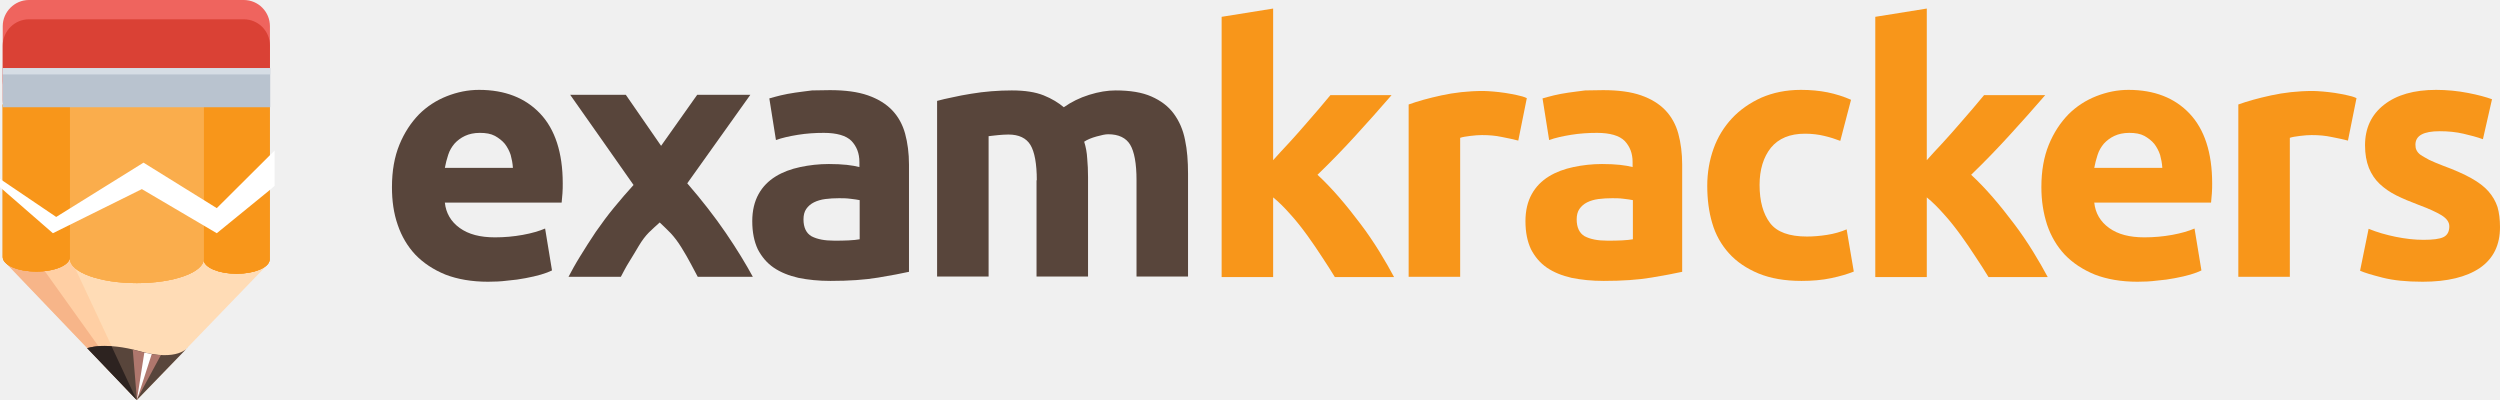
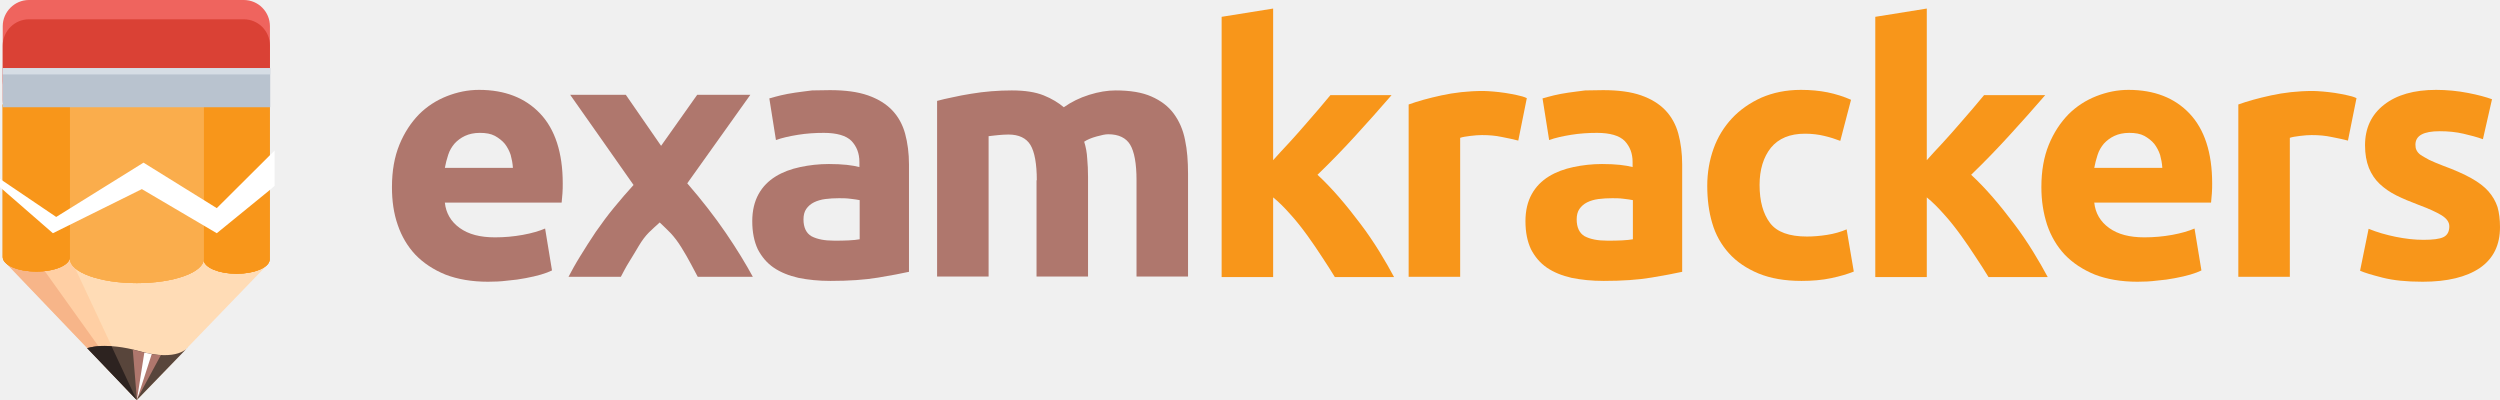
<svg xmlns="http://www.w3.org/2000/svg" width="250" height="40" viewBox="0 0 250 40" fill="none">
-   <path d="M39.196 18.718C39.196 17.092 39.444 15.686 39.94 14.473C40.436 13.26 41.097 12.267 41.896 11.44C42.694 10.641 43.631 10.034 44.678 9.621C45.724 9.207 46.799 8.987 47.901 8.987C50.49 8.987 52.528 9.786 54.016 11.358C55.503 12.929 56.274 15.272 56.274 18.332C56.274 18.635 56.274 18.966 56.247 19.325C56.219 19.683 56.192 19.986 56.164 20.262H44.485C44.595 21.309 45.091 22.164 45.972 22.798C46.854 23.432 48.011 23.735 49.498 23.735C50.435 23.735 51.371 23.653 52.28 23.487C53.189 23.322 53.933 23.101 54.511 22.853L55.2 27.043C54.925 27.181 54.567 27.319 54.098 27.457C53.63 27.595 53.134 27.705 52.556 27.815C52.005 27.926 51.399 28.008 50.738 28.063C50.104 28.146 49.443 28.174 48.81 28.174C47.184 28.174 45.752 27.926 44.54 27.457C43.328 26.961 42.337 26.299 41.538 25.472C40.739 24.617 40.16 23.625 39.775 22.495C39.362 21.309 39.196 20.069 39.196 18.718ZM51.289 16.761C51.261 16.32 51.178 15.906 51.068 15.493C50.931 15.079 50.738 14.721 50.49 14.39C50.214 14.059 49.884 13.811 49.498 13.591C49.085 13.37 48.589 13.287 47.983 13.287C47.405 13.287 46.909 13.398 46.496 13.591C46.083 13.784 45.724 14.059 45.449 14.363C45.174 14.693 44.953 15.052 44.816 15.493C44.678 15.906 44.568 16.347 44.485 16.788H51.289V16.761Z" fill="#58453B" />
-   <path d="M66.109 14.583L69.717 9.483H75.033L68.725 18.332C70.158 19.986 71.453 21.64 72.582 23.294C73.711 24.948 74.593 26.409 75.281 27.677H69.772C69.579 27.319 69.359 26.906 69.084 26.382C68.808 25.858 68.505 25.334 68.147 24.755C67.789 24.176 67.431 23.708 67.073 23.322C66.687 22.936 66.329 22.578 65.971 22.247C65.613 22.55 65.282 22.881 64.897 23.239C64.539 23.598 64.208 24.039 63.878 24.59C63.547 25.141 63.244 25.665 62.913 26.189C62.583 26.713 62.335 27.209 62.087 27.677H56.853C57.157 27.099 57.515 26.437 58.01 25.637C58.506 24.838 59.002 24.039 59.581 23.184C60.159 22.357 60.765 21.53 61.426 20.73C62.087 19.931 62.721 19.187 63.354 18.498C62.225 16.899 61.151 15.355 60.104 13.866C59.057 12.378 58.038 10.917 57.019 9.483H62.583L66.109 14.583Z" fill="#58453B" />
-   <path d="M82.993 9.014C84.508 9.014 85.775 9.18 86.795 9.538C87.814 9.897 88.613 10.393 89.219 11.027C89.825 11.661 90.265 12.46 90.513 13.37C90.761 14.28 90.899 15.327 90.899 16.458V27.181C90.155 27.347 89.136 27.54 87.814 27.76C86.492 27.981 84.921 28.091 83.049 28.091C81.864 28.091 80.817 27.981 79.853 27.788C78.889 27.567 78.063 27.236 77.374 26.768C76.686 26.299 76.162 25.665 75.776 24.921C75.418 24.149 75.226 23.239 75.226 22.109C75.226 21.061 75.446 20.152 75.859 19.407C76.272 18.663 76.851 18.084 77.567 17.643C78.283 17.202 79.109 16.899 80.019 16.706C80.927 16.513 81.891 16.402 82.883 16.402C83.544 16.402 84.15 16.43 84.674 16.485C85.197 16.54 85.61 16.623 85.941 16.706V16.209C85.941 15.327 85.665 14.638 85.142 14.087C84.618 13.563 83.682 13.287 82.387 13.287C81.506 13.287 80.652 13.342 79.798 13.48C78.944 13.618 78.201 13.784 77.594 14.004L76.933 9.841C77.236 9.759 77.594 9.649 78.063 9.538C78.504 9.428 78.999 9.345 79.523 9.263C80.046 9.18 80.624 9.125 81.203 9.042C81.809 9.042 82.387 9.014 82.993 9.014ZM83.406 24.066C83.902 24.066 84.398 24.066 84.866 24.039C85.335 24.011 85.693 23.983 85.968 23.928V20.014C85.748 19.959 85.445 19.931 85.032 19.876C84.618 19.821 84.233 19.821 83.902 19.821C83.406 19.821 82.966 19.848 82.525 19.904C82.112 19.959 81.726 20.069 81.396 20.234C81.065 20.4 80.817 20.62 80.624 20.896C80.432 21.172 80.349 21.53 80.349 21.944C80.349 22.743 80.624 23.322 81.148 23.625C81.726 23.928 82.47 24.066 83.406 24.066Z" fill="#58453B" />
-   <path d="M103.68 18.029C103.68 16.375 103.46 15.19 103.047 14.5C102.634 13.811 101.89 13.453 100.843 13.453C100.513 13.453 100.182 13.48 99.852 13.508C99.493 13.536 99.163 13.591 98.86 13.618V27.65H93.709V10.09C94.15 9.979 94.645 9.841 95.251 9.731C95.83 9.593 96.463 9.483 97.125 9.373C97.786 9.263 98.447 9.18 99.135 9.125C99.824 9.07 100.513 9.042 101.174 9.042C102.496 9.042 103.543 9.207 104.369 9.538C105.195 9.869 105.856 10.283 106.38 10.724C107.124 10.2 107.95 9.786 108.914 9.483C109.878 9.18 110.76 9.042 111.558 9.042C113.018 9.042 114.203 9.235 115.139 9.649C116.076 10.062 116.819 10.613 117.37 11.358C117.921 12.102 118.307 12.984 118.5 13.977C118.72 14.997 118.803 16.127 118.803 17.367V27.65H113.652V18.001C113.652 16.347 113.431 15.162 113.018 14.473C112.605 13.784 111.861 13.425 110.815 13.425C110.539 13.425 110.154 13.508 109.658 13.646C109.162 13.784 108.749 13.949 108.418 14.17C108.583 14.693 108.694 15.272 108.721 15.851C108.776 16.43 108.804 17.064 108.804 17.726V27.65H103.653V18.029H103.68Z" fill="#58453B" />
+   <path d="M39.196 18.718C39.196 17.092 39.444 15.686 39.94 14.473C40.436 13.26 41.097 12.267 41.896 11.44C42.694 10.641 43.631 10.034 44.678 9.621C45.724 9.207 46.799 8.987 47.901 8.987C50.49 8.987 52.528 9.786 54.016 11.358C55.503 12.929 56.274 15.272 56.274 18.332C56.274 18.635 56.274 18.966 56.247 19.325C56.219 19.683 56.192 19.986 56.164 20.262H44.485C44.595 21.309 45.091 22.164 45.972 22.798C46.854 23.432 48.011 23.735 49.498 23.735C50.435 23.735 51.371 23.653 52.28 23.487C53.189 23.322 53.933 23.101 54.511 22.853L55.2 27.043C54.925 27.181 54.567 27.319 54.098 27.457C53.63 27.595 53.134 27.705 52.556 27.815C52.005 27.926 51.399 28.008 50.738 28.063C50.104 28.146 49.443 28.174 48.81 28.174C47.184 28.174 45.752 27.926 44.54 27.457C43.328 26.961 42.337 26.299 41.538 25.472C40.739 24.617 40.16 23.625 39.775 22.495C39.362 21.309 39.196 20.069 39.196 18.718ZM51.289 16.761C51.261 16.32 51.178 15.906 51.068 15.493C50.931 15.079 50.738 14.721 50.49 14.39C50.214 14.059 49.884 13.811 49.498 13.591C49.085 13.37 48.589 13.287 47.983 13.287C47.405 13.287 46.909 13.398 46.496 13.591C46.083 13.784 45.724 14.059 45.449 14.363C45.174 14.693 44.953 15.052 44.816 15.493C44.678 15.906 44.568 16.347 44.485 16.788H51.289V16.761Z" fill="#AF776D" />
+   <path d="M66.109 14.583L69.717 9.483H75.033L68.725 18.332C70.158 19.986 71.453 21.64 72.582 23.294C73.711 24.948 74.593 26.409 75.281 27.677H69.772C69.579 27.319 69.359 26.906 69.084 26.382C68.808 25.858 68.505 25.334 68.147 24.755C67.789 24.176 67.431 23.708 67.073 23.322C66.687 22.936 66.329 22.578 65.971 22.247C65.613 22.55 65.282 22.881 64.897 23.239C64.539 23.598 64.208 24.039 63.878 24.59C63.547 25.141 63.244 25.665 62.913 26.189C62.583 26.713 62.335 27.209 62.087 27.677H56.853C57.157 27.099 57.515 26.437 58.01 25.637C58.506 24.838 59.002 24.039 59.581 23.184C60.159 22.357 60.765 21.53 61.426 20.73C62.087 19.931 62.721 19.187 63.354 18.498C62.225 16.899 61.151 15.355 60.104 13.866C59.057 12.378 58.038 10.917 57.019 9.483H62.583L66.109 14.583Z" fill="#AF776D" />
+   <path d="M82.993 9.014C84.508 9.014 85.775 9.18 86.795 9.538C87.814 9.897 88.613 10.393 89.219 11.027C89.825 11.661 90.265 12.46 90.513 13.37C90.761 14.28 90.899 15.327 90.899 16.458V27.181C90.155 27.347 89.136 27.54 87.814 27.76C86.492 27.981 84.921 28.091 83.049 28.091C81.864 28.091 80.817 27.981 79.853 27.788C78.889 27.567 78.063 27.236 77.374 26.768C76.686 26.299 76.162 25.665 75.776 24.921C75.418 24.149 75.226 23.239 75.226 22.109C75.226 21.061 75.446 20.152 75.859 19.407C76.272 18.663 76.851 18.084 77.567 17.643C78.283 17.202 79.109 16.899 80.019 16.706C80.927 16.513 81.891 16.402 82.883 16.402C83.544 16.402 84.15 16.43 84.674 16.485C85.197 16.54 85.61 16.623 85.941 16.706V16.209C85.941 15.327 85.665 14.638 85.142 14.087C84.618 13.563 83.682 13.287 82.387 13.287C81.506 13.287 80.652 13.342 79.798 13.48C78.944 13.618 78.201 13.784 77.594 14.004L76.933 9.841C77.236 9.759 77.594 9.649 78.063 9.538C78.504 9.428 78.999 9.345 79.523 9.263C80.046 9.18 80.624 9.125 81.203 9.042C81.809 9.042 82.387 9.014 82.993 9.014ZM83.406 24.066C83.902 24.066 84.398 24.066 84.866 24.039C85.335 24.011 85.693 23.983 85.968 23.928V20.014C85.748 19.959 85.445 19.931 85.032 19.876C84.618 19.821 84.233 19.821 83.902 19.821C83.406 19.821 82.966 19.848 82.525 19.904C82.112 19.959 81.726 20.069 81.396 20.234C81.065 20.4 80.817 20.62 80.624 20.896C80.432 21.172 80.349 21.53 80.349 21.944C80.349 22.743 80.624 23.322 81.148 23.625C81.726 23.928 82.47 24.066 83.406 24.066Z" fill="#AF776D" />
+   <path d="M103.68 18.029C103.68 16.375 103.46 15.19 103.047 14.5C102.634 13.811 101.89 13.453 100.843 13.453C100.513 13.453 100.182 13.48 99.852 13.508C99.493 13.536 99.163 13.591 98.86 13.618V27.65H93.709V10.09C94.15 9.979 94.645 9.841 95.251 9.731C95.83 9.593 96.463 9.483 97.125 9.373C97.786 9.263 98.447 9.18 99.135 9.125C99.824 9.07 100.513 9.042 101.174 9.042C102.496 9.042 103.543 9.207 104.369 9.538C105.195 9.869 105.856 10.283 106.38 10.724C107.124 10.2 107.95 9.786 108.914 9.483C109.878 9.18 110.76 9.042 111.558 9.042C113.018 9.042 114.203 9.235 115.139 9.649C116.076 10.062 116.819 10.613 117.37 11.358C117.921 12.102 118.307 12.984 118.5 13.977C118.72 14.997 118.803 16.127 118.803 17.367V27.65H113.652V18.001C113.652 16.347 113.431 15.162 113.018 14.473C112.605 13.784 111.861 13.425 110.815 13.425C110.539 13.425 110.154 13.508 109.658 13.646C109.162 13.784 108.749 13.949 108.418 14.17C108.583 14.693 108.694 15.272 108.721 15.851C108.776 16.43 108.804 17.064 108.804 17.726V27.65H103.653V18.029H103.68Z" fill="#AF776D" />
  <path d="M127.314 16.017C127.81 15.465 128.333 14.886 128.884 14.307C129.435 13.701 129.958 13.122 130.454 12.543C130.95 11.964 131.446 11.413 131.887 10.889C132.327 10.365 132.713 9.897 133.043 9.511H139.159C137.947 10.917 136.735 12.267 135.578 13.536C134.421 14.804 133.154 16.127 131.749 17.478C132.437 18.112 133.154 18.856 133.897 19.71C134.641 20.565 135.357 21.475 136.046 22.385C136.735 23.294 137.368 24.232 137.947 25.169C138.525 26.106 138.993 26.933 139.406 27.705H133.484C133.126 27.099 132.685 26.437 132.217 25.72C131.749 25.003 131.253 24.259 130.73 23.542C130.206 22.826 129.655 22.109 129.049 21.447C128.471 20.786 127.893 20.207 127.314 19.738V27.705H122.163V1.682L127.314 0.855V16.017V16.017Z" fill="#F8961A" />
  <path d="M151.828 14.059C151.36 13.949 150.837 13.811 150.203 13.701C149.57 13.563 148.908 13.508 148.192 13.508C147.862 13.508 147.476 13.536 147.035 13.591C146.595 13.646 146.237 13.701 146.016 13.784V27.677H140.865V10.448C141.774 10.117 142.876 9.814 144.143 9.538C145.41 9.263 146.787 9.097 148.33 9.097C148.605 9.097 148.936 9.125 149.322 9.152C149.707 9.18 150.093 9.235 150.506 9.29C150.892 9.345 151.277 9.428 151.691 9.511C152.076 9.593 152.407 9.676 152.682 9.814L151.828 14.059Z" fill="#F8961A" />
  <path d="M160.313 9.014C161.828 9.014 163.095 9.18 164.114 9.538C165.133 9.897 165.932 10.393 166.538 11.027C167.144 11.661 167.585 12.46 167.833 13.37C168.08 14.28 168.218 15.327 168.218 16.458V27.181C167.474 27.347 166.455 27.54 165.133 27.76C163.811 27.981 162.241 28.091 160.368 28.091C159.183 28.091 158.137 27.981 157.173 27.788C156.208 27.567 155.382 27.236 154.693 26.768C154.005 26.299 153.481 25.665 153.096 24.921C152.738 24.149 152.545 23.239 152.545 22.109C152.545 21.061 152.765 20.152 153.178 19.407C153.592 18.663 154.17 18.084 154.886 17.643C155.602 17.202 156.429 16.899 157.338 16.706C158.247 16.513 159.211 16.402 160.203 16.402C160.864 16.402 161.47 16.43 161.993 16.485C162.516 16.54 162.93 16.623 163.26 16.706V16.209C163.26 15.327 162.985 14.638 162.461 14.087C161.938 13.563 161.001 13.287 159.707 13.287C158.825 13.287 157.971 13.342 157.117 13.48C156.264 13.618 155.52 13.784 154.914 14.004L154.253 9.841C154.556 9.759 154.914 9.649 155.382 9.538C155.823 9.428 156.319 9.345 156.842 9.263C157.365 9.18 157.944 9.125 158.522 9.042C159.128 9.042 159.707 9.014 160.313 9.014ZM160.726 24.066C161.222 24.066 161.718 24.066 162.186 24.039C162.654 24.011 163.012 23.983 163.288 23.928V20.014C163.067 19.959 162.764 19.931 162.351 19.876C161.938 19.821 161.552 19.821 161.222 19.821C160.726 19.821 160.285 19.848 159.844 19.904C159.431 19.959 159.046 20.069 158.715 20.234C158.385 20.4 158.137 20.62 157.944 20.896C157.751 21.172 157.668 21.53 157.668 21.944C157.668 22.743 157.944 23.322 158.467 23.625C159.046 23.928 159.789 24.066 160.726 24.066Z" fill="#F8961A" />
  <path d="M170.725 18.58C170.725 17.257 170.945 16.017 171.358 14.859C171.771 13.701 172.405 12.681 173.204 11.826C174.002 10.972 174.994 10.283 176.151 9.759C177.308 9.263 178.603 8.987 180.09 8.987C181.054 8.987 181.936 9.07 182.762 9.235C183.561 9.4 184.36 9.649 185.103 9.979L184.029 14.087C183.533 13.894 183.01 13.729 182.431 13.591C181.853 13.453 181.219 13.37 180.503 13.37C178.988 13.37 177.859 13.839 177.088 14.776C176.344 15.713 175.958 16.954 175.958 18.498C175.958 20.124 176.316 21.392 177.005 22.302C177.694 23.212 178.933 23.653 180.696 23.653C181.33 23.653 181.991 23.598 182.707 23.487C183.423 23.377 184.084 23.184 184.663 22.936L185.379 27.154C184.773 27.402 184.029 27.622 183.12 27.815C182.211 28.008 181.219 28.091 180.145 28.091C178.492 28.091 177.06 27.843 175.848 27.347C174.664 26.851 173.672 26.189 172.901 25.334C172.129 24.48 171.551 23.46 171.22 22.302C170.89 21.199 170.725 19.931 170.725 18.58Z" fill="#F8961A" />
  <path d="M192.679 16.017C193.175 15.465 193.698 14.886 194.249 14.307C194.8 13.701 195.324 13.122 195.819 12.543C196.315 11.964 196.811 11.413 197.252 10.889C197.693 10.365 198.078 9.897 198.409 9.511H204.524C203.312 10.917 202.1 12.267 200.943 13.536C199.786 14.804 198.519 16.127 197.114 17.478C197.803 18.112 198.519 18.856 199.263 19.71C200.006 20.565 200.723 21.475 201.411 22.385C202.1 23.294 202.733 24.232 203.312 25.169C203.89 26.106 204.358 26.933 204.772 27.705H198.849C198.491 27.099 198.051 26.437 197.582 25.72C197.114 25.003 196.618 24.259 196.095 23.542C195.572 22.826 195.021 22.109 194.415 21.447C193.836 20.786 193.258 20.207 192.679 19.738V27.705H187.528V1.682L192.679 0.855V16.017V16.017Z" fill="#F8961A" />
  <path d="M204.138 18.718C204.138 17.092 204.386 15.686 204.881 14.473C205.377 13.26 206.038 12.267 206.837 11.44C207.636 10.641 208.572 10.034 209.619 9.621C210.666 9.207 211.74 8.987 212.842 8.987C215.431 8.987 217.47 9.786 218.957 11.358C220.444 12.929 221.216 15.272 221.216 18.332C221.216 18.635 221.216 18.966 221.188 19.325C221.161 19.683 221.133 19.986 221.106 20.262H209.426C209.537 21.309 210.032 22.164 210.914 22.798C211.795 23.432 212.952 23.735 214.44 23.735C215.376 23.735 216.313 23.653 217.222 23.487C218.131 23.322 218.874 23.101 219.453 22.853L220.142 27.043C219.866 27.181 219.508 27.319 219.04 27.457C218.571 27.595 218.076 27.705 217.497 27.815C216.946 27.926 216.34 28.008 215.679 28.063C215.046 28.146 214.385 28.174 213.751 28.174C212.126 28.174 210.693 27.926 209.481 27.457C208.269 26.961 207.278 26.299 206.479 25.472C205.68 24.617 205.102 23.625 204.716 22.495C204.331 21.309 204.138 20.069 204.138 18.718ZM216.23 16.761C216.203 16.32 216.12 15.906 216.01 15.493C215.872 15.079 215.679 14.721 215.431 14.39C215.156 14.059 214.825 13.811 214.44 13.591C214.026 13.37 213.531 13.287 212.925 13.287C212.346 13.287 211.85 13.398 211.437 13.591C211.024 13.784 210.666 14.059 210.39 14.363C210.115 14.693 209.895 15.052 209.757 15.493C209.619 15.906 209.509 16.347 209.426 16.788H216.23V16.761Z" fill="#F8961A" />
  <path d="M234.796 14.059C234.328 13.949 233.804 13.811 233.171 13.701C232.537 13.563 231.876 13.508 231.16 13.508C230.83 13.508 230.444 13.536 230.003 13.591C229.562 13.646 229.204 13.701 228.984 13.784V27.677H223.833V10.448C224.742 10.117 225.844 9.814 227.111 9.538C228.378 9.263 229.755 9.097 231.298 9.097C231.573 9.097 231.904 9.125 232.289 9.152C232.675 9.18 233.061 9.235 233.474 9.29C233.859 9.345 234.245 9.428 234.658 9.511C235.044 9.593 235.374 9.676 235.65 9.814L234.796 14.059Z" fill="#F8961A" />
  <path d="M242.342 23.983C243.279 23.983 243.967 23.901 244.353 23.708C244.739 23.515 244.932 23.156 244.932 22.633C244.932 22.219 244.684 21.861 244.16 21.53C243.664 21.227 242.893 20.868 241.846 20.482C241.048 20.179 240.304 19.876 239.643 19.545C238.982 19.214 238.431 18.828 237.963 18.387C237.494 17.946 237.136 17.395 236.888 16.788C236.64 16.154 236.503 15.41 236.503 14.528C236.503 12.819 237.136 11.468 238.403 10.476C239.67 9.483 241.406 8.987 243.609 8.987C244.711 8.987 245.785 9.097 246.777 9.29C247.796 9.483 248.595 9.704 249.201 9.924L248.292 13.921C247.686 13.701 247.052 13.536 246.336 13.37C245.62 13.205 244.849 13.122 243.967 13.122C242.342 13.122 241.543 13.563 241.543 14.473C241.543 14.693 241.571 14.859 241.654 15.024C241.736 15.19 241.874 15.355 242.067 15.493C242.287 15.631 242.563 15.796 242.921 15.989C243.279 16.154 243.72 16.347 244.298 16.568C245.427 16.981 246.364 17.395 247.108 17.808C247.851 18.222 248.43 18.663 248.843 19.132C249.256 19.6 249.559 20.124 249.752 20.703C249.917 21.282 250 21.944 250 22.715C250 24.507 249.339 25.858 247.989 26.795C246.639 27.705 244.739 28.174 242.26 28.174C240.634 28.174 239.312 28.036 238.238 27.76C237.164 27.485 236.42 27.264 236.007 27.071L236.861 22.881C237.742 23.239 238.624 23.487 239.56 23.68C240.524 23.873 241.433 23.983 242.342 23.983Z" fill="#F8961A" />
  <path d="M2.891 0H24.377C25.836 0 26.993 1.185 26.993 2.619V8.077C26.993 9.538 25.809 10.696 24.377 10.696H2.891C1.431 10.696 0.274 9.511 0.274 8.077V2.619C0.274 1.185 1.459 0 2.891 0Z" fill="#EF645E" />
  <path d="M2.891 1.93H24.377C25.836 1.93 26.993 3.115 26.993 4.549V10.007C26.993 11.468 25.809 12.626 24.377 12.626H2.891C1.431 12.626 0.274 11.44 0.274 10.007V4.549C0.274 3.115 1.459 1.93 2.891 1.93Z" fill="#DA4135" />
  <path d="M26.883 26.327L13.689 40L0.274 25.72L1.211 23.46L12.78 22.192L23.688 22.881L26.883 26.327Z" fill="#FFDCB6" />
  <path opacity="0.72" d="M0.357 26.023L13.689 40L6.996 25.72L0.357 26.023Z" fill="#FFCB9C" />
  <path d="M13.69 40L3.167 25.279L0.44 26.161L13.69 40Z" fill="#F7B589" />
  <path d="M13.689 40L18.785 34.735C18.785 34.735 17.794 36.196 13.965 35.121C10.522 34.156 8.759 34.817 8.759 34.817L13.689 40Z" fill="#58453B" />
  <path d="M11.156 34.624L13.662 40L8.704 34.817C8.732 34.817 9.613 34.487 11.156 34.624Z" fill="#2D2320" />
  <path d="M16.03 35.617L16.113 35.507C16.113 35.507 15.507 35.589 13.275 34.955L13.689 39.945L16.03 35.617Z" fill="#AF776D" />
  <path d="M13.69 40L14.433 35.258C14.433 35.258 14.819 35.341 15.177 35.396L13.69 40Z" fill="white" />
  <path d="M0.274 10.448V25.72C0.302 26.52 1.789 27.154 3.635 27.154C5.48 27.154 6.968 26.52 6.995 25.72V10.448H0.274V10.448Z" fill="#F8961A" />
  <path d="M20.355 10.448V25.996C20.437 26.768 21.897 27.374 23.66 27.374C25.423 27.374 26.883 26.768 26.965 25.996V10.448H20.355V10.448Z" fill="#F8961A" />
  <path d="M20.356 10.448H6.996V25.886C6.996 27.236 9.999 28.311 13.69 28.311C17.381 28.311 20.383 27.236 20.383 25.886V10.448H20.356Z" fill="#FAAD4C" />
  <path d="M20.355 10.448V25.996C20.437 26.768 21.897 27.374 23.66 27.374C25.423 27.374 26.883 26.768 26.965 25.996V10.448H20.355V10.448Z" fill="#F8961A" />
  <path d="M0.274 10.448V25.72C0.302 26.52 1.789 27.154 3.635 27.154C5.48 27.154 6.968 26.52 6.995 25.72V10.448H0.274V10.448Z" fill="#F8961A" />
  <path d="M20.356 10.448H6.996V25.886C6.996 27.236 9.999 28.311 13.69 28.311C17.381 28.311 20.383 27.236 20.383 25.886V10.448H20.356Z" fill="#FAAD4C" />
  <path d="M20.355 10.448V25.996C20.437 26.768 21.897 27.374 23.66 27.374C25.423 27.374 26.883 26.768 26.965 25.996V10.448H20.355V10.448Z" fill="#F8961A" />
  <path d="M0.274 10.448V25.72C0.302 26.52 1.789 27.154 3.635 27.154C5.48 27.154 6.968 26.52 6.995 25.72V10.448H0.274V10.448Z" fill="#F8961A" />
  <path d="M20.356 10.448H6.996V25.886C6.996 27.236 9.999 28.311 13.69 28.311C17.381 28.311 20.383 27.236 20.383 25.886V10.448H20.356Z" fill="#FAAD4C" />
  <path d="M27.021 6.809H0.274V10.724H27.021V6.809Z" fill="#B9C3CF" />
  <path d="M27.021 6.809H0.274V7.443H27.021V6.809Z" fill="#D6DDE5" />
  <path d="M14.351 16.265L5.619 21.695L0 17.891V18.718L5.289 23.322L14.186 18.911L21.678 23.322L27.022 18.966L27.463 18.58V15.052L21.678 20.813L14.351 16.265Z" fill="white" />
</svg>
